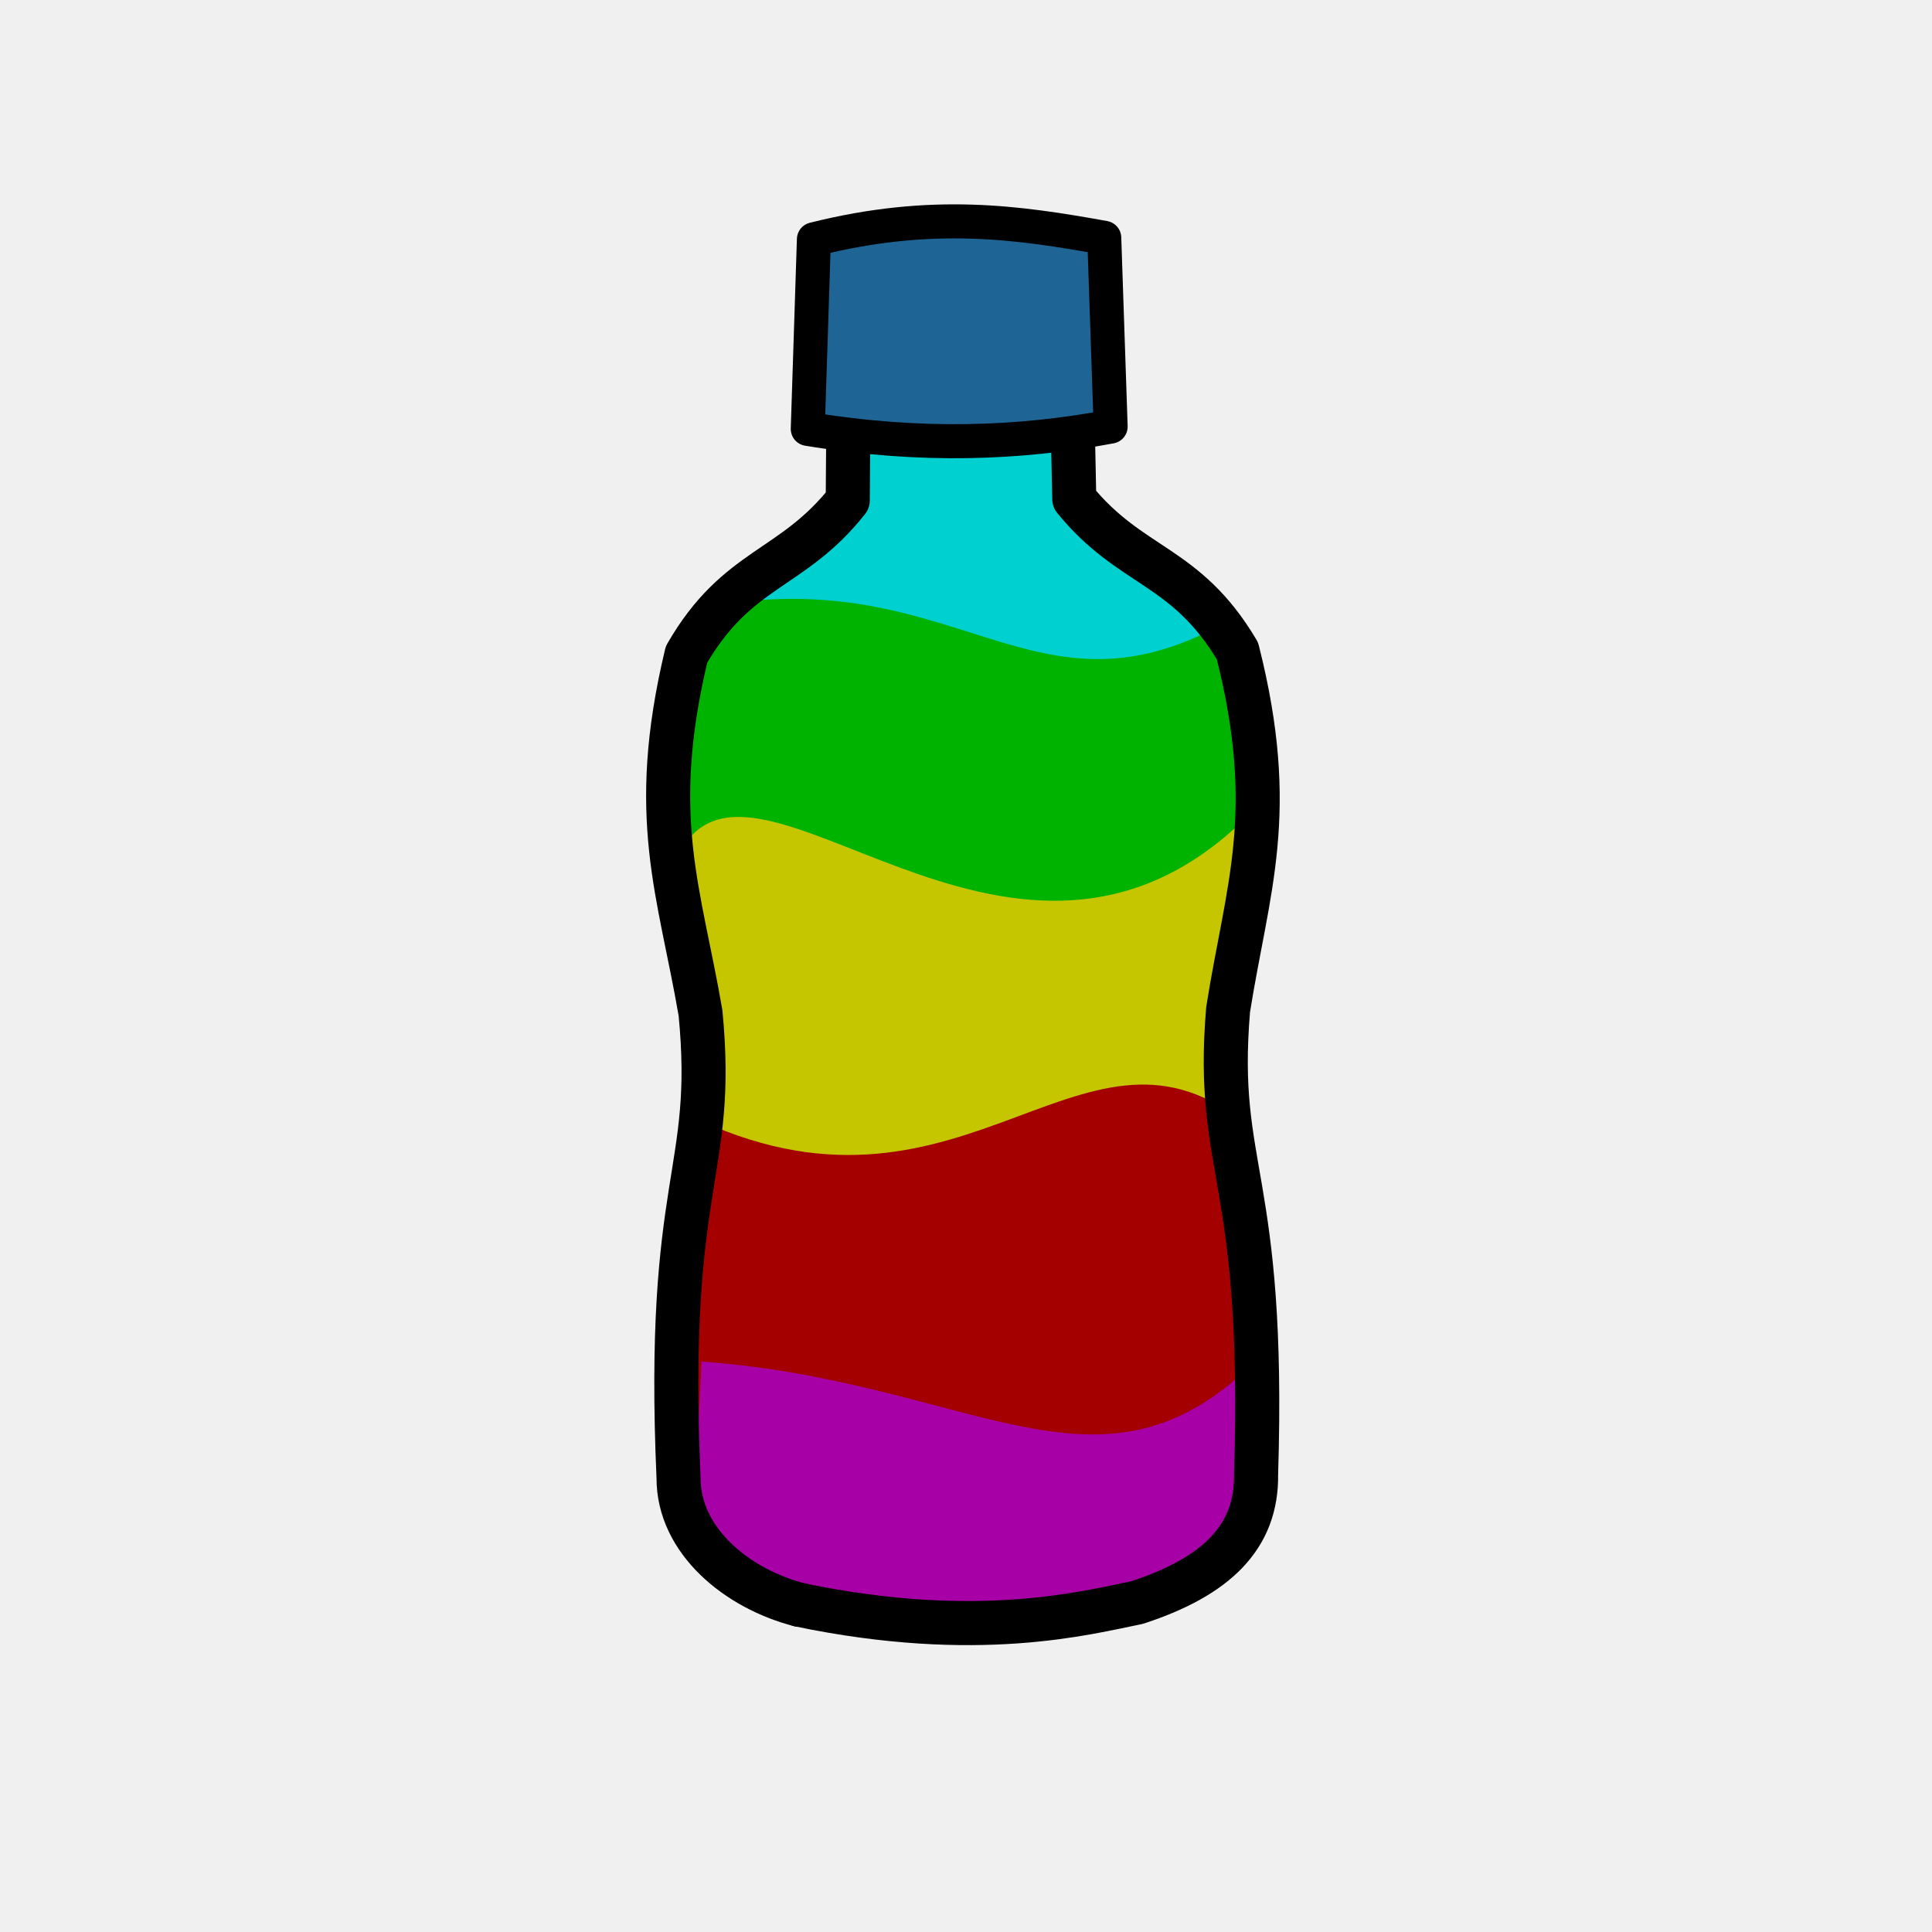
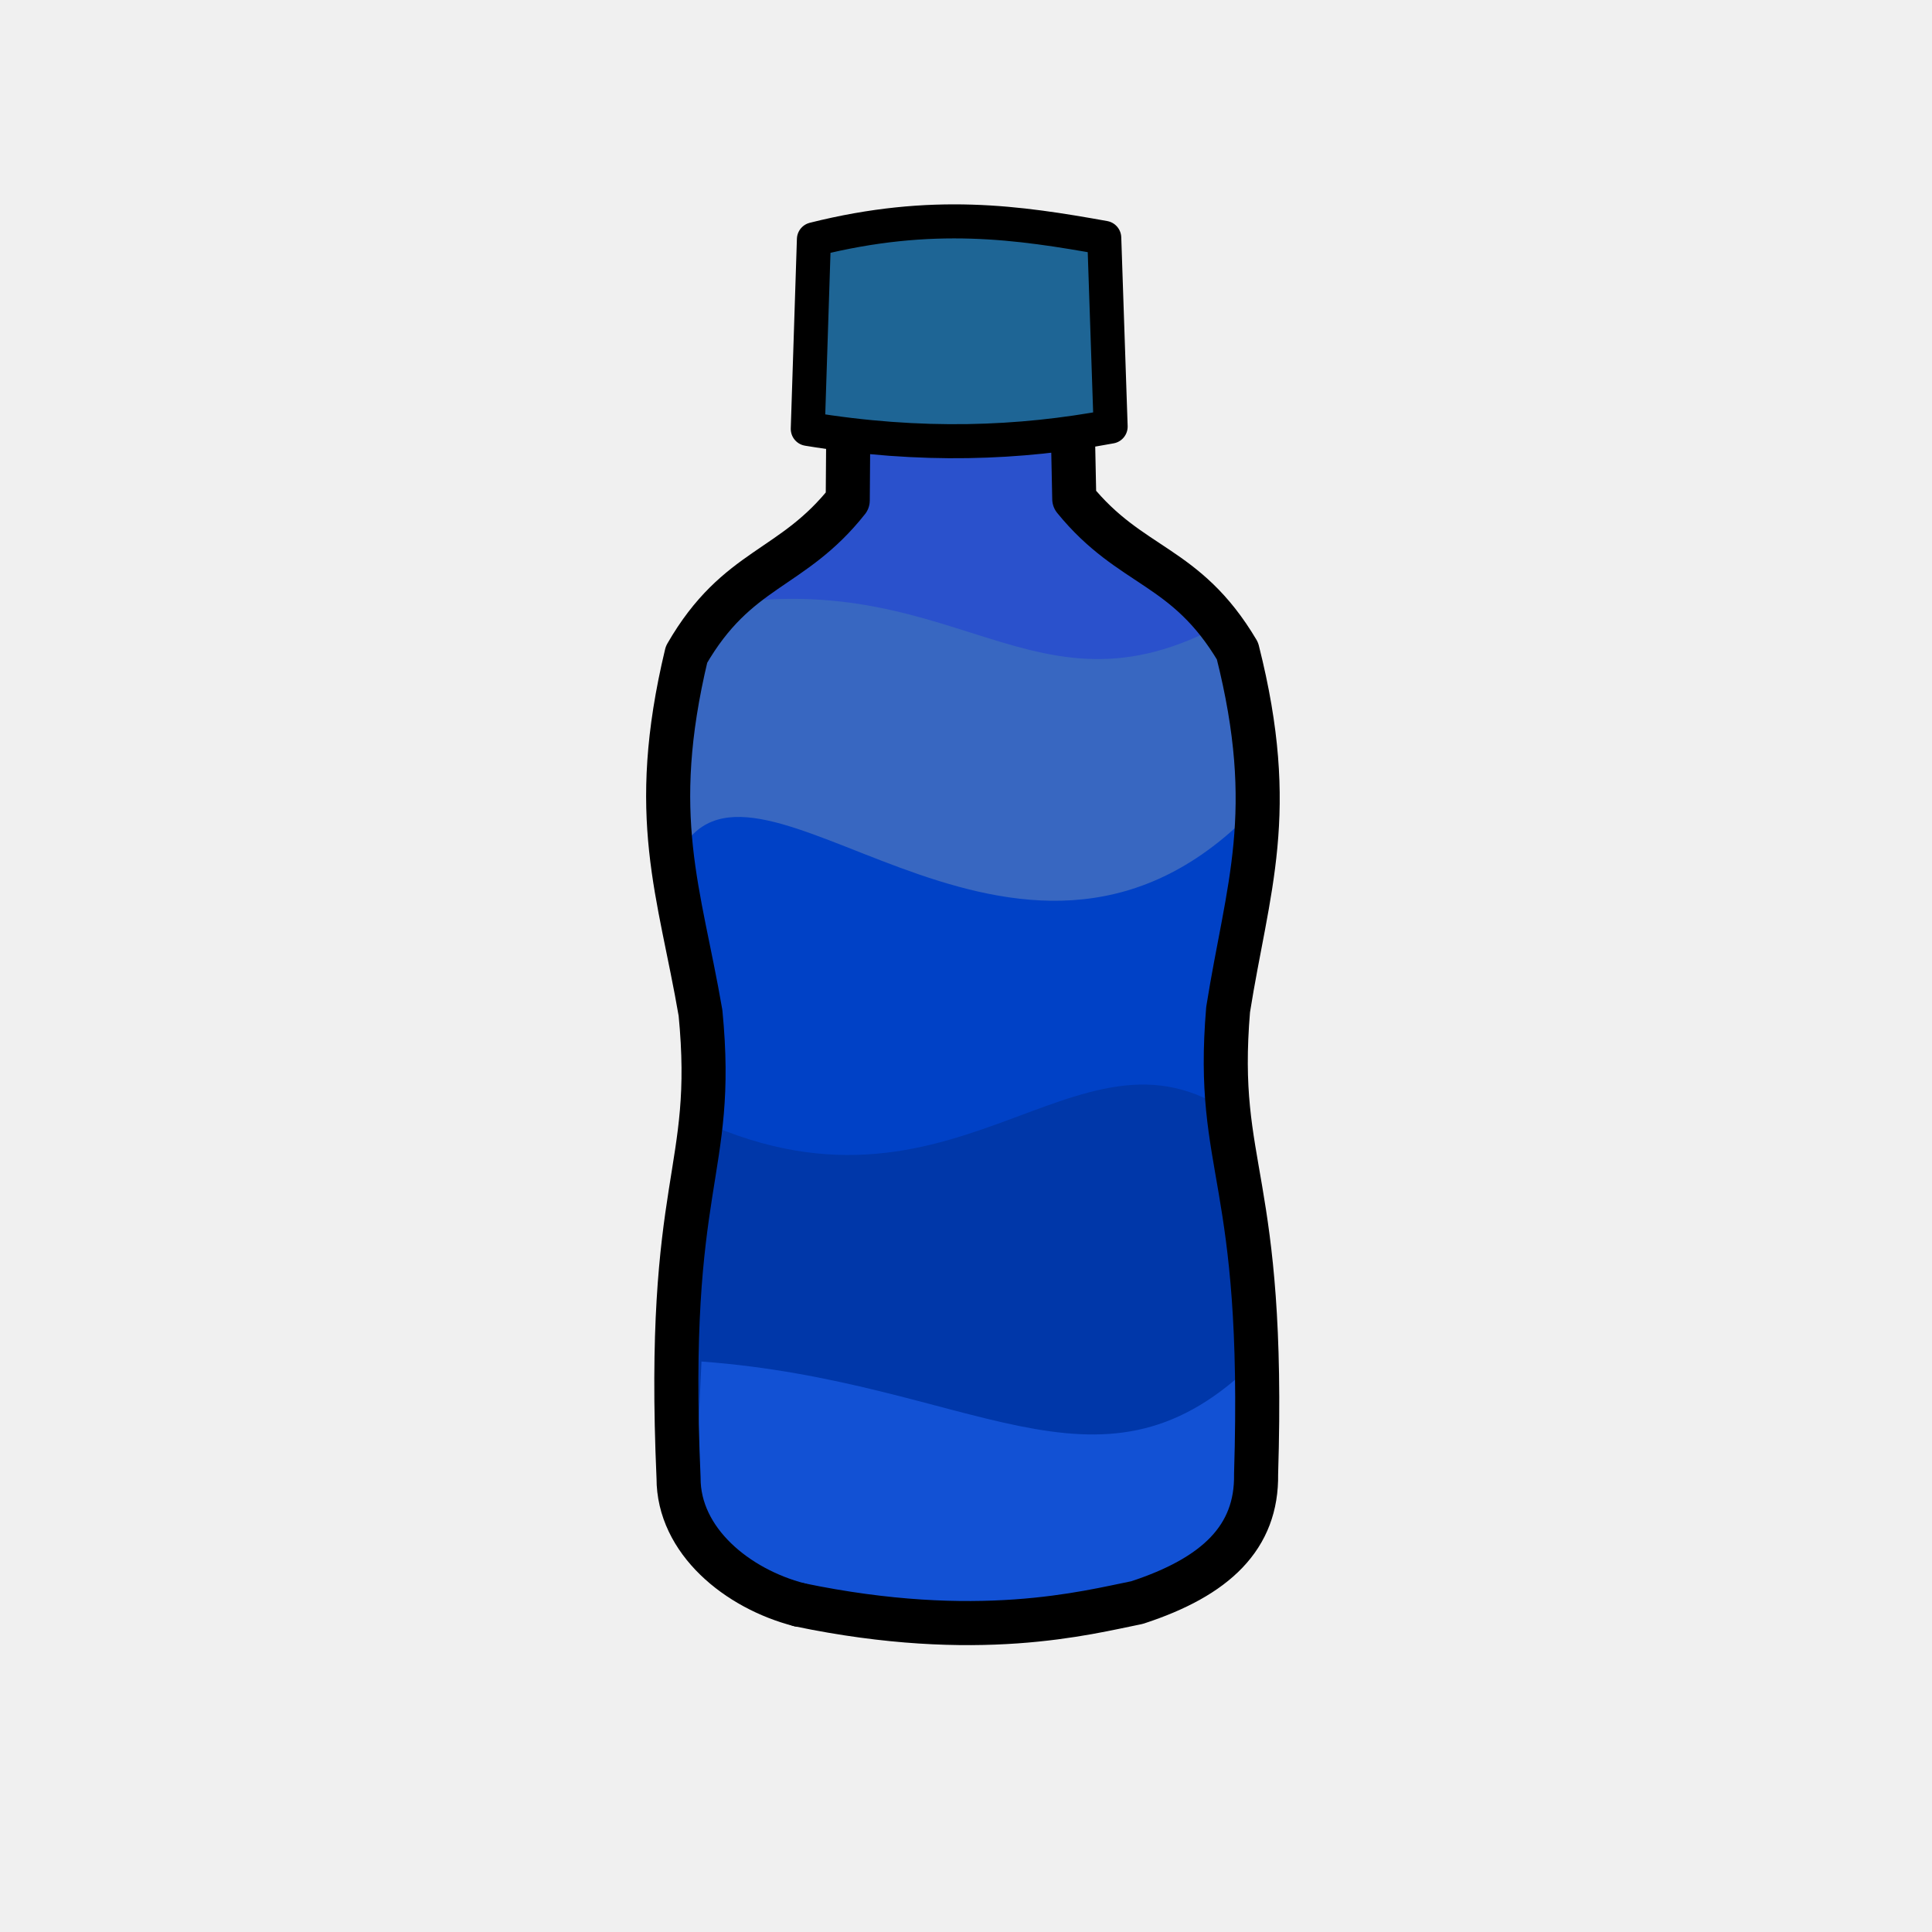
<svg xmlns="http://www.w3.org/2000/svg" width="126.508mm" height="126.508mm" viewBox="0 0 126.508 126.508" version="1.1" id="svg139116">
  <defs id="defs139113">
    <clipPath id="clipPath6603-6">
      <path transform="matrix(0.38984,-0.0015378,0.0015378,0.38984,-191.48,-165.47)" d="m 638.86,565.08 -22.197,-0.03 -0.563,14.49 3.094,-0.003 c -0.021,1.829 -0.048,3.627 -0.072,5.495 -4.312,5.381 -8.475,4.984 -12.401,11.695 -3.061,12.43 -0.645,18.1 0.893,27.415 1.125,12.423 -2.772,12.529 -1.908,35.529 -0.046,4.816 4.219,9.865 9.162,9.754 l 9.333,-9.4e-4 v 10e-4 l 16.495,-6.7e-4 c 4.942,0.111 9.208,-4.936 9.162,-9.753 0.864,-23 -3.034,-23.107 -1.909,-35.531 1.538,-9.314 3.953,-14.985 0.893,-27.415 -3.926,-6.711 -8.089,-6.314 -12.401,-11.695 -0.025,-1.874 -0.051,-3.679 -0.072,-5.515 l 2.887,-0.004 -0.393,-14.432 z" fill="#ffffff" filter="url(#filter4530-5-2)" stroke="#000000" stroke-linecap="round" stroke-linejoin="round" stroke-width="3.37" id="path605" />
    </clipPath>
  </defs>
  <g id="layer1" transform="translate(-40.67938,-54.53182)">
    <g transform="matrix(0.6561791,-0.5651452,0.565192,0.6569298,307.9966,-674.2268)" id="g648">
      <g transform="matrix(1.927497,1.649743,-1.649862,1.925299,-755.44,304.2931)" clip-path="url(#clipPath6603-6)" fill-rule="evenodd" id="g638">
-         <path d="m 45.708,66.816 0.435,-9.792 c 8.743,-10.184 13.385,-2.916 16.32,0.218 l 0.218,9.357 c -6.914,3.878 -11.353,0.24 -16.972,0.218 z" fill="#ff00ff" id="path628" style="fill:#00d0d0;fill-opacity:1" />
-         <path d="m 45.578,74.494 0.435,-9.792 c 8.058,-1.731 10.172,3.856 16.32,0.218 l 0.218,9.357 z" fill="#00d6ff" id="path630" style="fill:#00b300;fill-opacity:1" />
-         <path d="m 46.156,80.201 -0.127,-8.71 c 2.562,-3.049 10.077,6.253 16.882,-0.865 l 0.218,9.357 c -5.846,0.635 -12.788,4.533 -16.972,0.218 z" fill="#00f200" id="path632" style="fill:#c6c600;fill-opacity:1" />
-         <path d="m 45.926,89.701 0.435,-9.792 c 7.948,3.646 11.478,-3.892 16.32,0.218 l 0.218,9.357 z" fill="#fff100" id="path634" style="fill:#a50000;fill-opacity:1" />
-         <path d="m 45.919,96.017 0.436,-8.935 c 8.049,0.613 11.765,4.513 16.332,0.199 l 0.218,8.538 z" fill="#ff0000" id="path636" style="fill:#a600a6;fill-opacity:1" />
+         <path d="m 45.708,66.816 0.435,-9.792 c 8.743,-10.184 13.385,-2.916 16.32,0.218 l 0.218,9.357 c -6.914,3.878 -11.353,0.24 -16.972,0.218 z" fill="#ff00ff" id="path628" style="fill:#2a51cc;fill-opacity:1" />
+         <path d="m 45.578,74.494 0.435,-9.792 c 8.058,-1.731 10.172,3.856 16.32,0.218 l 0.218,9.357 z" fill="#00d6ff" id="path630" style="fill:#3867c1;fill-opacity:1" />
+         <path d="m 46.156,80.201 -0.127,-8.71 c 2.562,-3.049 10.077,6.253 16.882,-0.865 l 0.218,9.357 c -5.846,0.635 -12.788,4.533 -16.972,0.218 z" fill="#00f200" id="path632" style="fill:#0041c6;fill-opacity:1" />
+         <path d="m 45.926,89.701 0.435,-9.792 c 7.948,3.646 11.478,-3.892 16.32,0.218 l 0.218,9.357 z" fill="#fff100" id="path634" style="fill:#0037a9;fill-opacity:1" />
+         <path d="m 45.919,96.017 0.436,-8.935 c 8.049,0.613 11.765,4.513 16.332,0.199 l 0.218,8.538 z" fill="#ff0000" id="path636" style="fill:#1251d4;fill-opacity:1" />
      </g>
      <g stroke="#000000" stroke-linecap="round" stroke-linejoin="round" id="g646">
-         <path d="m -742.385,503.99 c -3.166,-1.951 -7.495,-8.118 -10.273,-4.856 -2.216,2.602 -4.152,4.791 -6.258,7.204 -6.696,1.292 -9.581,-1.672 -16.838,0.869 -10.265,7.401 -12.074,13.217 -16.878,21.217 -7.105,10.076 -10.112,7.661 -24.186,25.536 -3.118,3.597 -2.095,9.248 0.663,13.21" fill-opacity="0" stroke-width="3.332" id="path640" />
-         <path d="m -746.214,500.741 c 2.438,2.807 9.227,6.081 6.455,9.348 -2.212,2.606 -4.06,4.869 -6.103,7.337 -0.194,6.813 3.199,9.179 1.862,16.746 -5.65,11.32 -11.101,14.044 -18.224,20.074 -8.802,8.636 -5.931,11.211 -21.308,27.979 -3.049,3.657 -7.347,3.902 -13.151,1.48 -3.397,-1.915 -11.078,-5.604 -19.473,-16.534" fill="none" stroke-width="3.332" id="path642" />
-         <path d="m -747.979,489.72 c 8.278,4.145 12.593,9.167 16.716,14.232 l -8.943,11.122 c -6.02,-3.491 -11.885,-8.128 -17.474,-14.802 z" fill="#2479b3" fill-rule="evenodd" stroke-width="2.572" id="path644" style="fill:#1e6595;fill-opacity:1" />
+         <path d="m -742.385,503.99 c -3.166,-1.951 -7.495,-8.118 -10.273,-4.856 -2.216,2.602 -4.152,4.791 -6.258,7.204 -6.696,1.292 -9.581,-1.672 -16.838,0.869 -10.265,7.401 -12.074,13.217 -16.878,21.217 -7.105,10.076 -10.112,7.661 -24.186,25.536 -3.118,3.597 -2.095,9.248 0.663,13.21" fill-opacity="0" stroke-width="3.332" id="path640" style="stroke:#000000" />
+         <path d="m -746.214,500.741 c 2.438,2.807 9.227,6.081 6.455,9.348 -2.212,2.606 -4.06,4.869 -6.103,7.337 -0.194,6.813 3.199,9.179 1.862,16.746 -5.65,11.32 -11.101,14.044 -18.224,20.074 -8.802,8.636 -5.931,11.211 -21.308,27.979 -3.049,3.657 -7.347,3.902 -13.151,1.48 -3.397,-1.915 -11.078,-5.604 -19.473,-16.534" fill="none" stroke-width="3.332" id="path642" style="stroke:#000000" />
+         <path d="m -747.979,489.72 c 8.278,4.145 12.593,9.167 16.716,14.232 l -8.943,11.122 c -6.02,-3.491 -11.885,-8.128 -17.474,-14.802 z" fill="#2479b3" fill-rule="evenodd" stroke-width="2.572" id="path644" style="fill:#1e6595;fill-opacity:1;stroke:#000000" />
      </g>
    </g>
  </g>
</svg>
